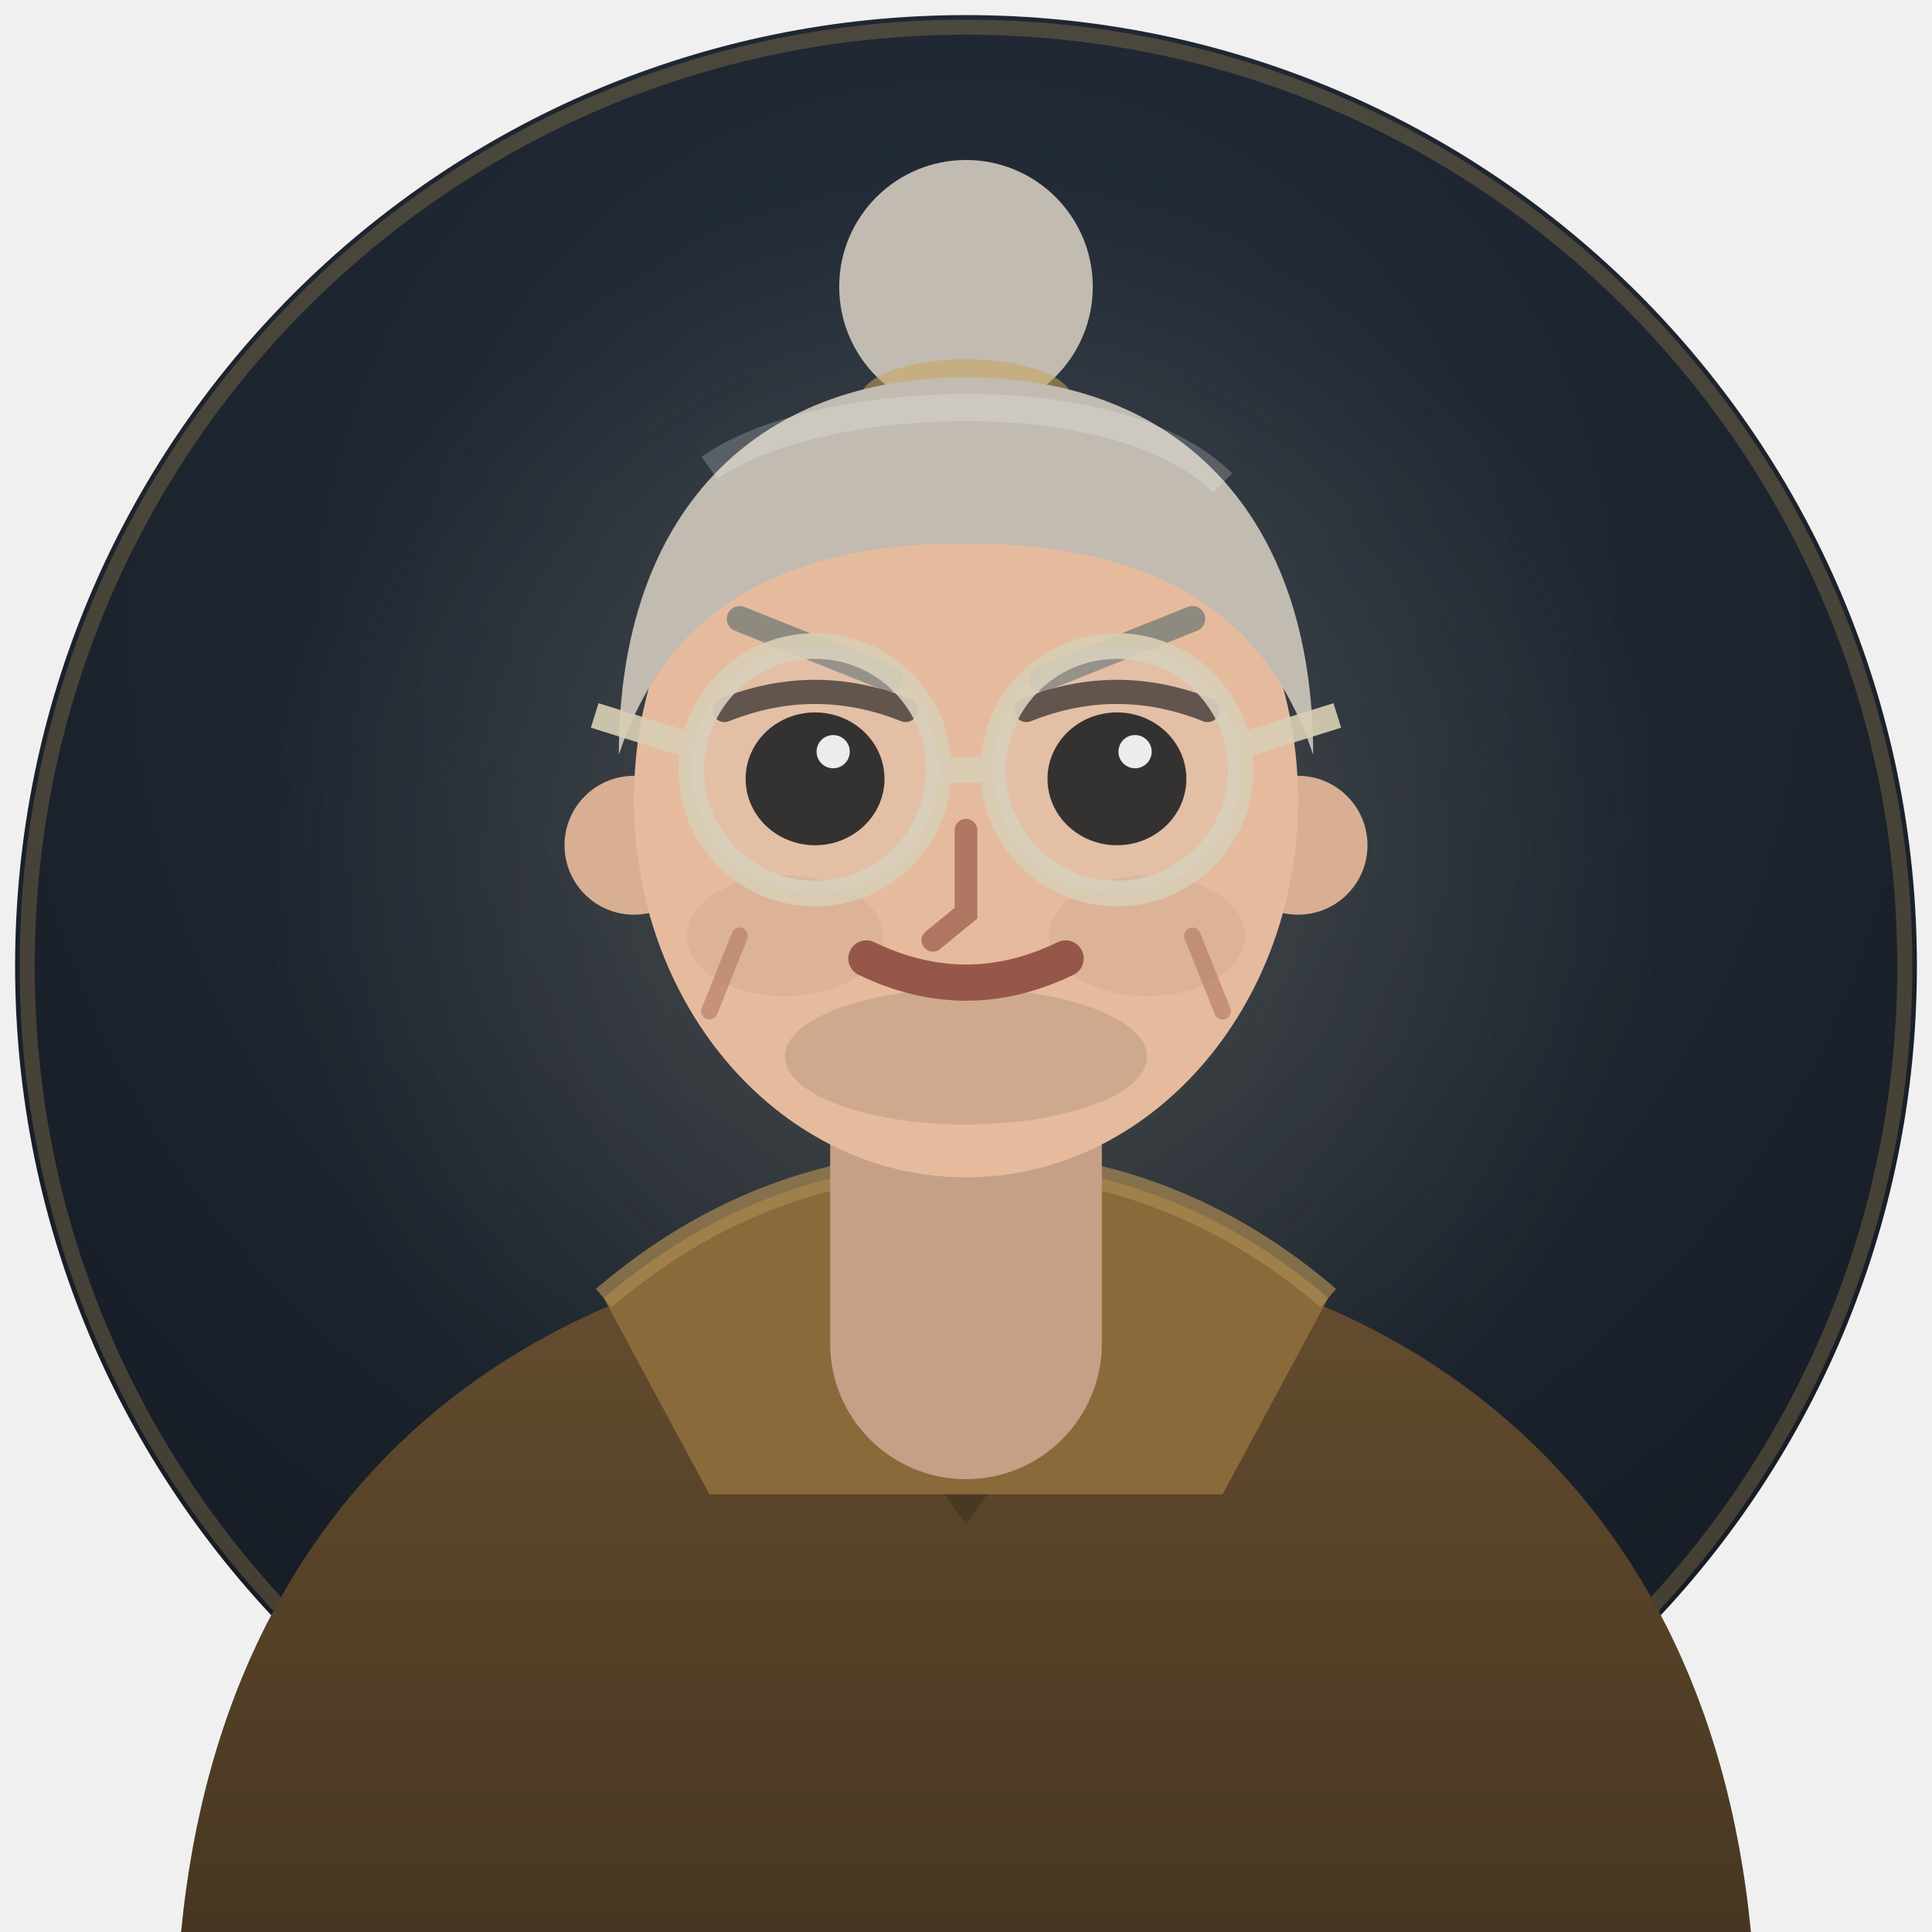
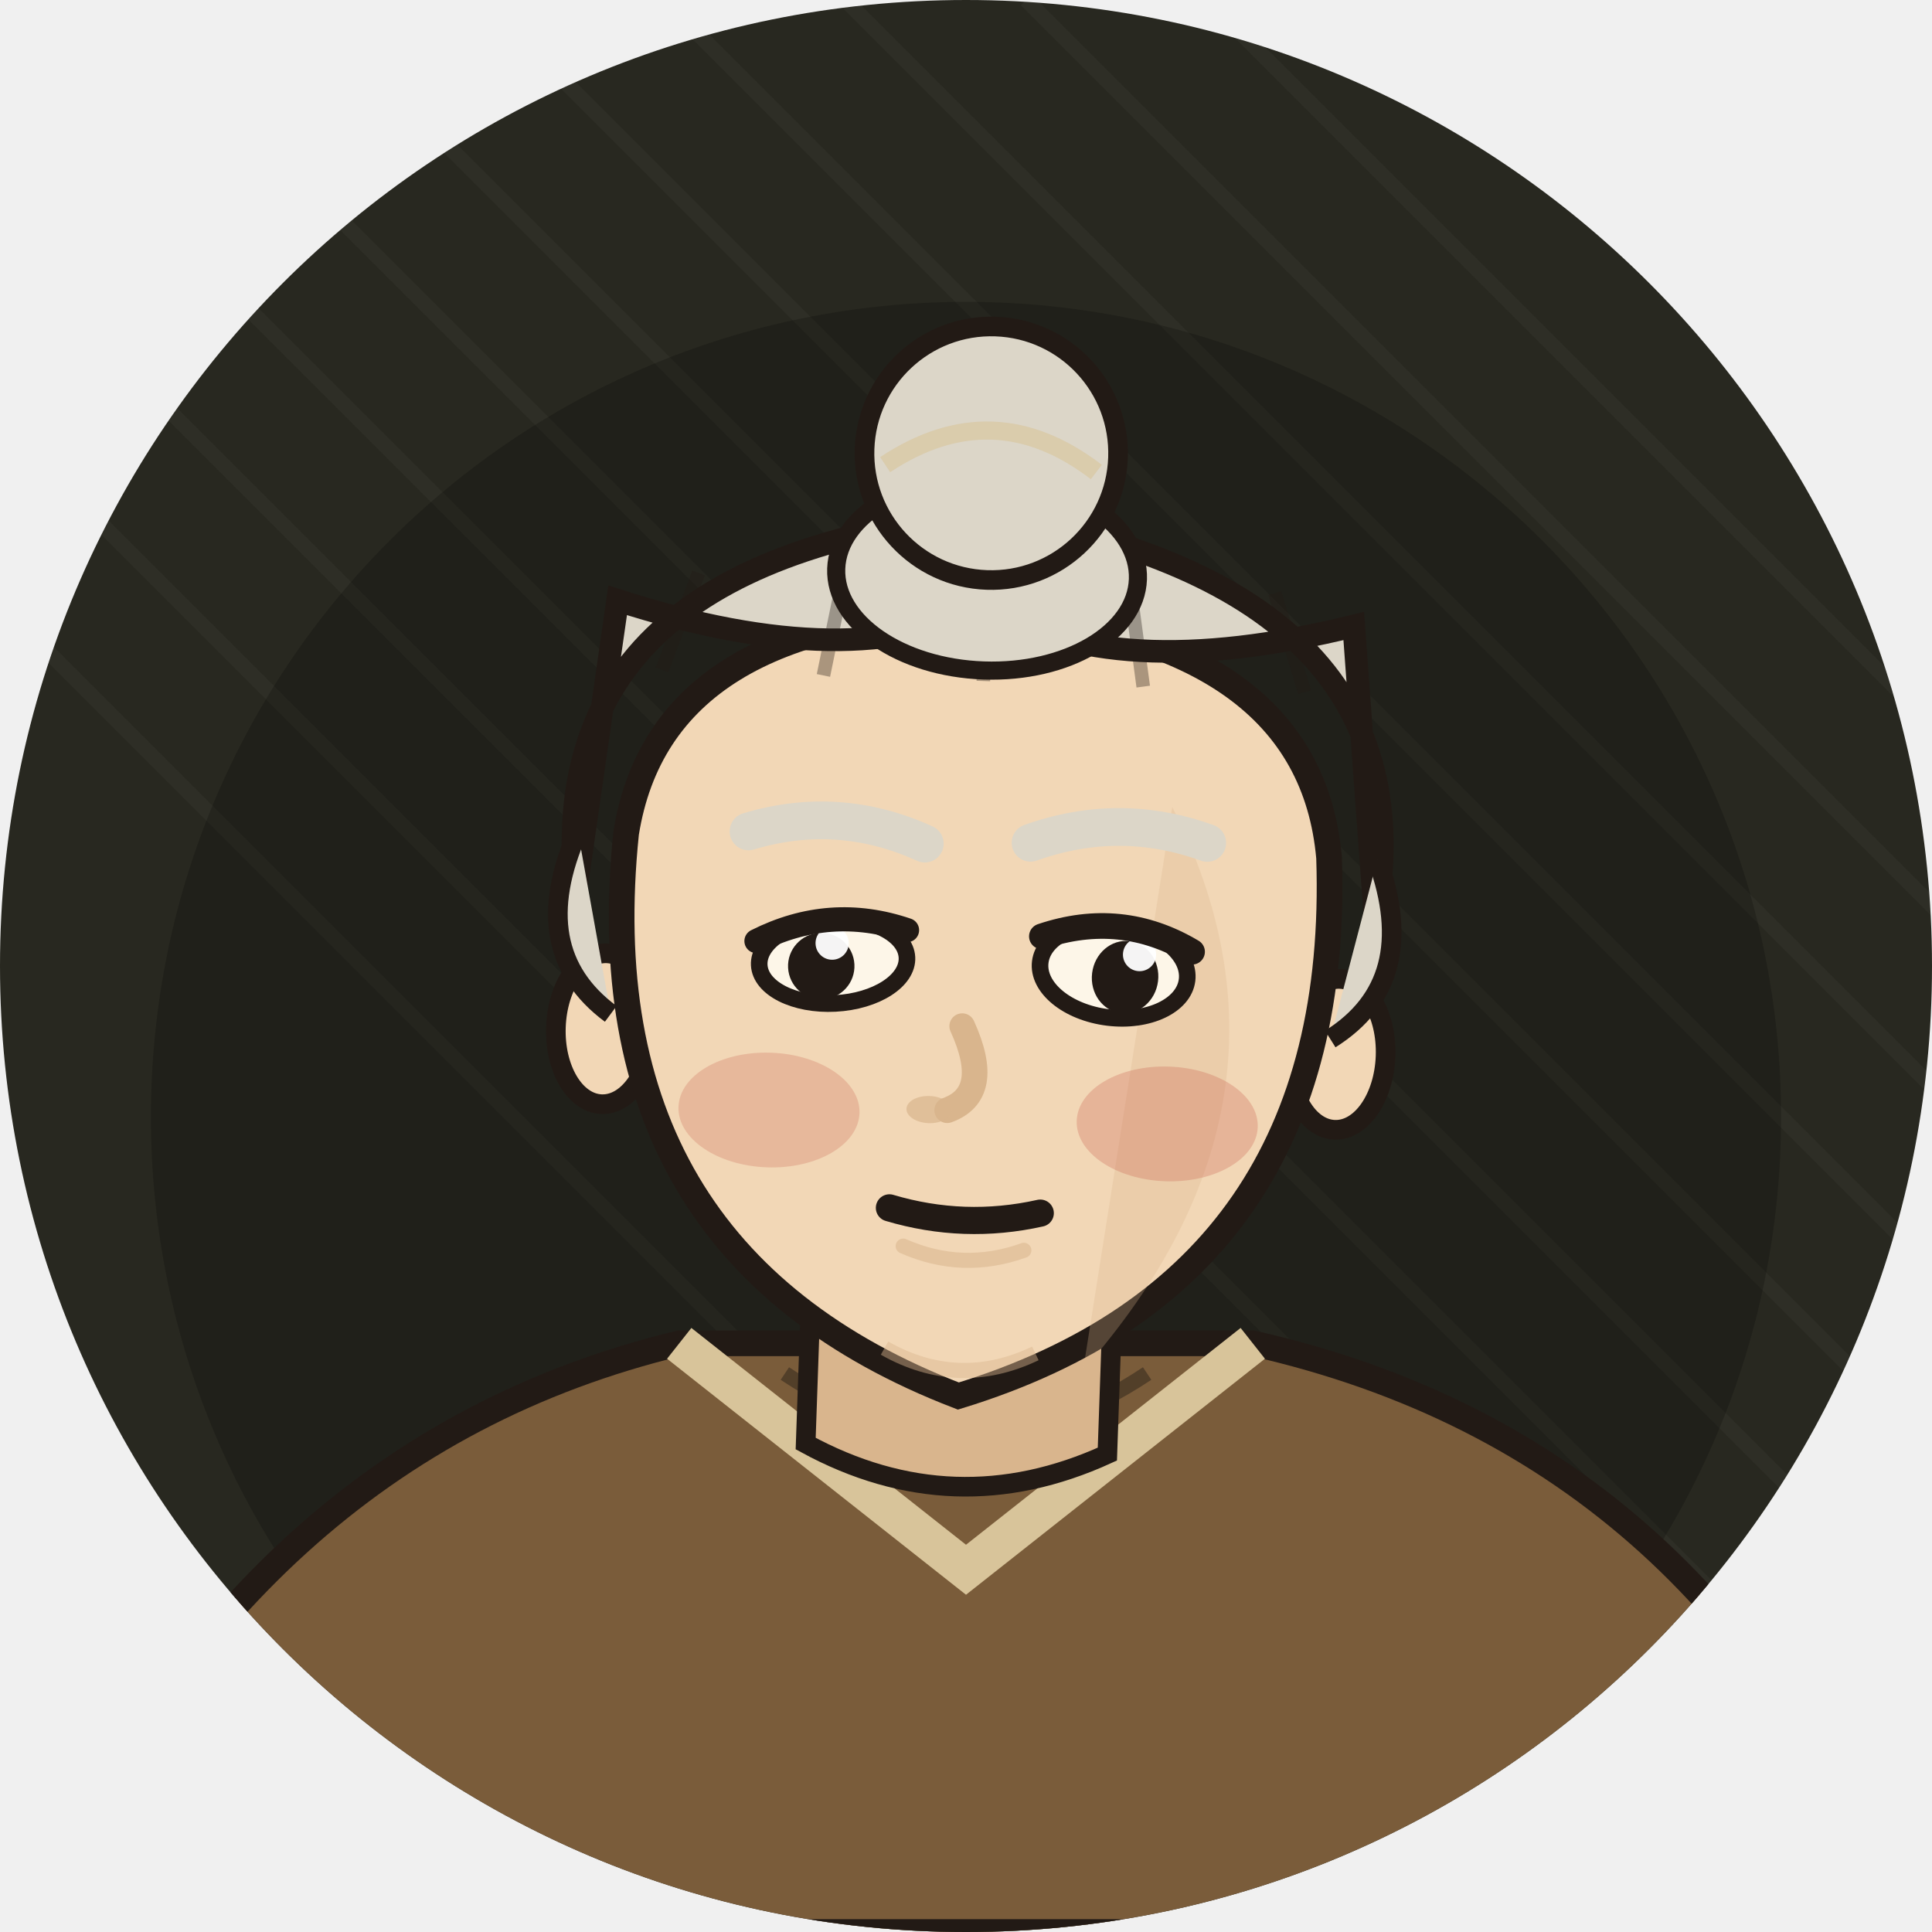
- <svg xmlns="http://www.w3.org/2000/svg" viewBox="0 0 128 128" role="img" aria-hidden="true">
+ <svg xmlns="http://www.w3.org/2000/svg" viewBox="0 0 128 128" width="256" height="256">
  <defs>
-     <radialGradient id="bg" cx="50%" cy="32%" r="74%">
-       <stop offset="0%" stop-color="#27323f" />
-       <stop offset="100%" stop-color="#141a22" />
-     </radialGradient>
-     <linearGradient id="shade" x1="0" y1="0" x2="0" y2="1">
-       <stop offset="0%" stop-color="#000" stop-opacity="0.05" />
-       <stop offset="100%" stop-color="#000" stop-opacity="0.34" />
-     </linearGradient>
-     <radialGradient id="warm" cx="50%" cy="50%" r="50%">
-       <stop offset="0%" stop-color="#f0d9a6" stop-opacity="0.20" />
-       <stop offset="100%" stop-color="#f0d9a6" stop-opacity="0" />
-     </radialGradient>
+     <clipPath id="round">
+       <circle cx="64" cy="64" r="64" />
+     </clipPath>
  </defs>
-   <circle cx="64" cy="64" r="63" fill="url(#bg)" />
-   <circle cx="64" cy="58" r="46" fill="url(#warm)" />
-   <circle cx="64" cy="64" r="62.2" fill="none" stroke="#c9a45c" stroke-opacity="0.26" />
-   <path d="M12 128c3-31 25-46 52-46s49 15 52 46z" fill="#6b5232" />
-   <path d="M12 128c3-31 25-46 52-46s49 15 52 46z" fill="url(#shade)" />
-   <path d="M52 84l12 17 12-17-12-4z" fill="#4a3922" />
-   <path d="M40 86c7-6 15-9 24-9s17 3 24 9l-7 13H47z" fill="#8a6a3a" />
-   <path d="M40 86c7-6 15-9 24-9s17 3 24 9" fill="none" stroke="#a98a52" stroke-width="1.6" stroke-opacity="0.7" />
-   <path d="M55 74h18v15a9 9 0 0 1-18 0z" fill="#c5a087" />
-   <circle cx="42" cy="56" r="4.6" fill="#d8af93" />
-   <circle cx="86" cy="56" r="4.6" fill="#d8af93" />
-   <ellipse cx="64" cy="53" rx="22" ry="25" fill="#e6bb9d" />
-   <ellipse cx="52" cy="62" rx="6.5" ry="4" fill="#d5ad92" opacity="0.55" />
-   <ellipse cx="76" cy="62" rx="6.5" ry="4" fill="#d5ad92" opacity="0.55" />
-   <ellipse cx="64" cy="70" rx="12" ry="4.5" fill="#000" opacity="0.10" />
-   <circle cx="64" cy="19" r="8.4" fill="#c1bbb2" />
-   <ellipse cx="64" cy="26.4" rx="7" ry="2.6" fill="#c9a45c" fill-opacity="0.55" />
-   <path d="M41 50c0-16 9-25 23-25s23 9 23 25c-3-9-10-14-23-14s-20 5-23 14z" fill="#c1bbb2" />
-   <path d="M47 31c7-5 27-6 34 1" fill="none" stroke="#ffffff" stroke-opacity="0.2" stroke-width="1.8" />
-   <path d="M49 41.0L59 45.0" stroke="#8f8a80" stroke-width="1.7" stroke-linecap="round" />
-   <path d="M69 45.0L79 41.0" stroke="#8f8a80" stroke-width="1.7" stroke-linecap="round" />
-   <path d="M48.0 47.04q6.0 -2.4 12.0 0" fill="none" stroke="#241f1c" stroke-width="1.6" stroke-linecap="round" stroke-opacity="0.75" />
-   <ellipse cx="54" cy="51.6" rx="4.6" ry="4.4" fill="#241f1c" />
-   <circle cx="55.2" cy="49.8" r="1.1" fill="#fff" fill-opacity="0.92" />
-   <path d="M68.0 47.04q6.0 -2.4 12.0 0" fill="none" stroke="#241f1c" stroke-width="1.6" stroke-linecap="round" stroke-opacity="0.75" />
-   <ellipse cx="74" cy="51.6" rx="4.6" ry="4.4" fill="#241f1c" />
-   <circle cx="75.2" cy="49.8" r="1.1" fill="#fff" fill-opacity="0.92" />
-   <g fill="none" stroke="#d8cdb4" stroke-width="1.7" stroke-opacity="0.92">
-     <circle cx="54" cy="51" r="8.2" />
-     <circle cx="74" cy="51" r="8.2" />
-     <path d="M62.2 51h3.6" />
-     <path d="M45.8 49.4l-6.4-2" />
-     <path d="M82.2 49.4l6.4-2" />
+   <g clip-path="url(#round)">
+     <rect width="128" height="128" fill="#282820" />
+     <line x1="-40" y1="0" x2="120" y2="160" stroke="#ffffff" stroke-width="1" opacity="0.03" />
+     <line x1="-28" y1="0" x2="132" y2="160" stroke="#ffffff" stroke-width="1" opacity="0.03" />
+     <line x1="-16" y1="0" x2="144" y2="160" stroke="#ffffff" stroke-width="1" opacity="0.03" />
+     <line x1="-4" y1="0" x2="156" y2="160" stroke="#ffffff" stroke-width="1" opacity="0.03" />
+     <line x1="8" y1="0" x2="168" y2="160" stroke="#ffffff" stroke-width="1" opacity="0.03" />
+     <line x1="20" y1="0" x2="180" y2="160" stroke="#ffffff" stroke-width="1" opacity="0.03" />
+     <line x1="32" y1="0" x2="192" y2="160" stroke="#ffffff" stroke-width="1" opacity="0.03" />
+     <line x1="44" y1="0" x2="204" y2="160" stroke="#ffffff" stroke-width="1" opacity="0.03" />
+     <line x1="56" y1="0" x2="216" y2="160" stroke="#ffffff" stroke-width="1" opacity="0.03" />
+     <line x1="68" y1="0" x2="228" y2="160" stroke="#ffffff" stroke-width="1" opacity="0.03" />
+     <line x1="80" y1="0" x2="240" y2="160" stroke="#ffffff" stroke-width="1" opacity="0.03" />
+     <line x1="92" y1="0" x2="252" y2="160" stroke="#ffffff" stroke-width="1" opacity="0.03" />
+     <line x1="104" y1="0" x2="264" y2="160" stroke="#ffffff" stroke-width="1" opacity="0.03" />
+     <line x1="116" y1="0" x2="276" y2="160" stroke="#ffffff" stroke-width="1" opacity="0.03" />
+     <line x1="128" y1="0" x2="288" y2="160" stroke="#ffffff" stroke-width="1" opacity="0.03" />
+     <line x1="140" y1="0" x2="300" y2="160" stroke="#ffffff" stroke-width="1" opacity="0.03" />
+     <circle cx="64" cy="74" r="54" fill="#000000" opacity="0.20" />
+     <path d="M2 128 Q16 96 45 89 L83 89 Q114 96 126 128 Z" fill="#7a5c3a" stroke="#221a15" stroke-width="1.7" />
+     <path d="M45 89 L64 104 L83 89" fill="none" stroke="#d8c49a" stroke-width="2.6" />
+     <path d="M52 91 Q64 99 76 91" fill="none" stroke="#221a15" stroke-width="1" opacity="0.45" />
+     <g transform="rotate(2.0 64 78)">
+       <path d="M54 82 L54 96 Q64 101 74 96 L74 82 Z" fill="#d9b58d" stroke="#221a15" stroke-width="1.3" />
+       <ellipse cx="39.7" cy="69.0" rx="3.2" ry="5.0" fill="#f2d7b6" stroke="#221a15" stroke-width="1.3" />
+       <ellipse cx="88.3" cy="69.0" rx="3.2" ry="5.0" fill="#f2d7b6" stroke="#221a15" stroke-width="1.3" />
+       <path d="M40.7 56.0 Q38.8 83.8 64.0 92.5 Q89.2 83.8 87.3 56.0 Q85.5 41.5 64.0 40.5 Q42.5 41.5 40.7 56.0 Z" fill="#f2d7b6" stroke="#221a15" stroke-width="1.7" />
+       <path d="M76.8 53.0 Q87.3 72.1 72.2 90.5" fill="#d9b58d" opacity="0.28" />
+       <ellipse cx="50.8" cy="74.0" rx="6.0" ry="3.8" fill="#c9604f" opacity="0.26" />
+       <ellipse cx="77.2" cy="74.0" rx="6.0" ry="3.8" fill="#c9604f" opacity="0.30" />
+       <g transform="translate(54.7 64.0) rotate(-5)">
+         <ellipse rx="4.9" ry="2.8" fill="#fdf6e8" />
+         <ellipse cx="-0.8" cy="0.28" rx="2.2" ry="2.2" fill="#221a15" />
+         <circle cx="0.00" cy="-1.20" r="1.1" fill="#ffffff" opacity="0.95" />
+         <ellipse rx="4.9" ry="2.8" fill="none" stroke="#221a15" stroke-width="1.1" />
+         <path d="M-5.0 -1.6 Q0 -3.8 5.0 -1.8" fill="none" stroke="#221a15" stroke-width="1.6" stroke-linecap="round" />
+       </g>
+       <g transform="translate(73.3 64.0) rotate(5)">
+         <ellipse rx="4.9" ry="3.1" fill="#fdf6e8" />
+         <ellipse cx="0.8" cy="0.31" rx="2.2" ry="2.4" fill="#221a15" />
+         <circle cx="1.57" cy="-1.29" r="1.1" fill="#ffffff" opacity="0.95" />
+         <ellipse rx="4.9" ry="3.1" fill="none" stroke="#221a15" stroke-width="1.1" />
+         <path d="M-5.0 -1.7 Q0 -4.1 5.0 -1.9" fill="none" stroke="#221a15" stroke-width="1.7" stroke-linecap="round" />
+       </g>
+       <path d="M48.8 55.6 Q54.7 53.6 60.5 56.0" fill="none" stroke="#dcd6c8" stroke-width="2.5" stroke-linecap="round" />
+       <path d="M67.5 55.7 Q73.3 53.4 79.2 55.3" fill="none" stroke="#dcd6c8" stroke-width="2.5" stroke-linecap="round" />
+       <path d="M63.4 68.0 q2.2 4.4 -0.8 5.6" fill="none" stroke="#d9b58d" stroke-width="1.7" stroke-linecap="round" />
+       <ellipse cx="61.4" cy="73.6" rx="1.5" ry="0.9" fill="#d9b58d" opacity="0.7" />
+       <path d="M59.0 80.2 Q64.0 81.5 69.0 80.2" fill="none" stroke="#221a15" stroke-width="1.8" stroke-linecap="round" />
+       <path d="M60.0 82.7 Q64.0 84.3 68.0 82.7" fill="none" stroke="#d9b58d" stroke-width="1" opacity="0.55" stroke-linecap="round" />
+       <path d="M59.0 89.5 q5 2.6 10 0" fill="none" stroke="#d9b58d" stroke-width="1" opacity="0.45" />
+       <path d="M37.5 60.0 Q34.3 38.0 64.0 34.0 Q93.7 38.0 90.5 60.0 L88.4 40.6 Q72.5 45.1 64.0 40.1 Q55.5 45.1 39.6 40.6 Z" fill="#dcd6c8" stroke="#221a15" stroke-width="1.5" />
+       <path d="M37.5 56 Q34.3 64 40.1 68" fill="#dcd6c8" stroke="#221a15" stroke-width="1.3" />
+       <path d="M90.5 56 Q93.7 64 87.8 68" fill="#dcd6c8" stroke="#221a15" stroke-width="1.3" />
+       <path d="M44.9 38.6 l-2.2 6.5" stroke="#221a15" stroke-width="0.9" opacity="0.35" fill="none" />
+       <path d="M54.5 38.6 l-1.1 6.5" stroke="#221a15" stroke-width="0.9" opacity="0.35" fill="none" />
+       <path d="M64.0 38.6 l0.0 6.5" stroke="#221a15" stroke-width="0.9" opacity="0.35" fill="none" />
+       <path d="M73.5 38.6 l1.1 6.5" stroke="#221a15" stroke-width="0.9" opacity="0.35" fill="none" />
+       <path d="M83.1 38.6 l2.2 6.5" stroke="#221a15" stroke-width="0.9" opacity="0.35" fill="none" />
+       <ellipse cx="64" cy="38.0" rx="10" ry="6.4" fill="#dcd6c8" stroke="#221a15" stroke-width="1.2" />
+       <circle cx="64" cy="30.0" r="8.4" fill="#dcd6c8" stroke="#221a15" stroke-width="1.3" />
+       <path d="M57 31.0 q7 -5 14 0" fill="none" stroke="#d8c49a" stroke-width="1.2" opacity="0.6" />
+     </g>
  </g>
-   <g fill="#cfe3f0" fill-opacity="0.10">
-     <circle cx="54" cy="51" r="8.2" />
-     <circle cx="74" cy="51" r="8.2" />
-   </g>
-   <path d="M64 55v5.5l-2.2 1.8" fill="none" stroke="#a9705c" stroke-width="1.5" stroke-linecap="round" stroke-opacity="0.9" />
-   <g stroke="#a9705c" stroke-width="1.1" stroke-linecap="round" fill="none" stroke-opacity="0.55">
-     <path d="M49 62l-2 5" />
-     <path d="M79 62l2 5" />
-   </g>
-   <path d="M57.4 63.5q6.6 3.2 13.2 0" fill="none" stroke="#96574a" stroke-width="2.4" stroke-linecap="round" />
</svg>
